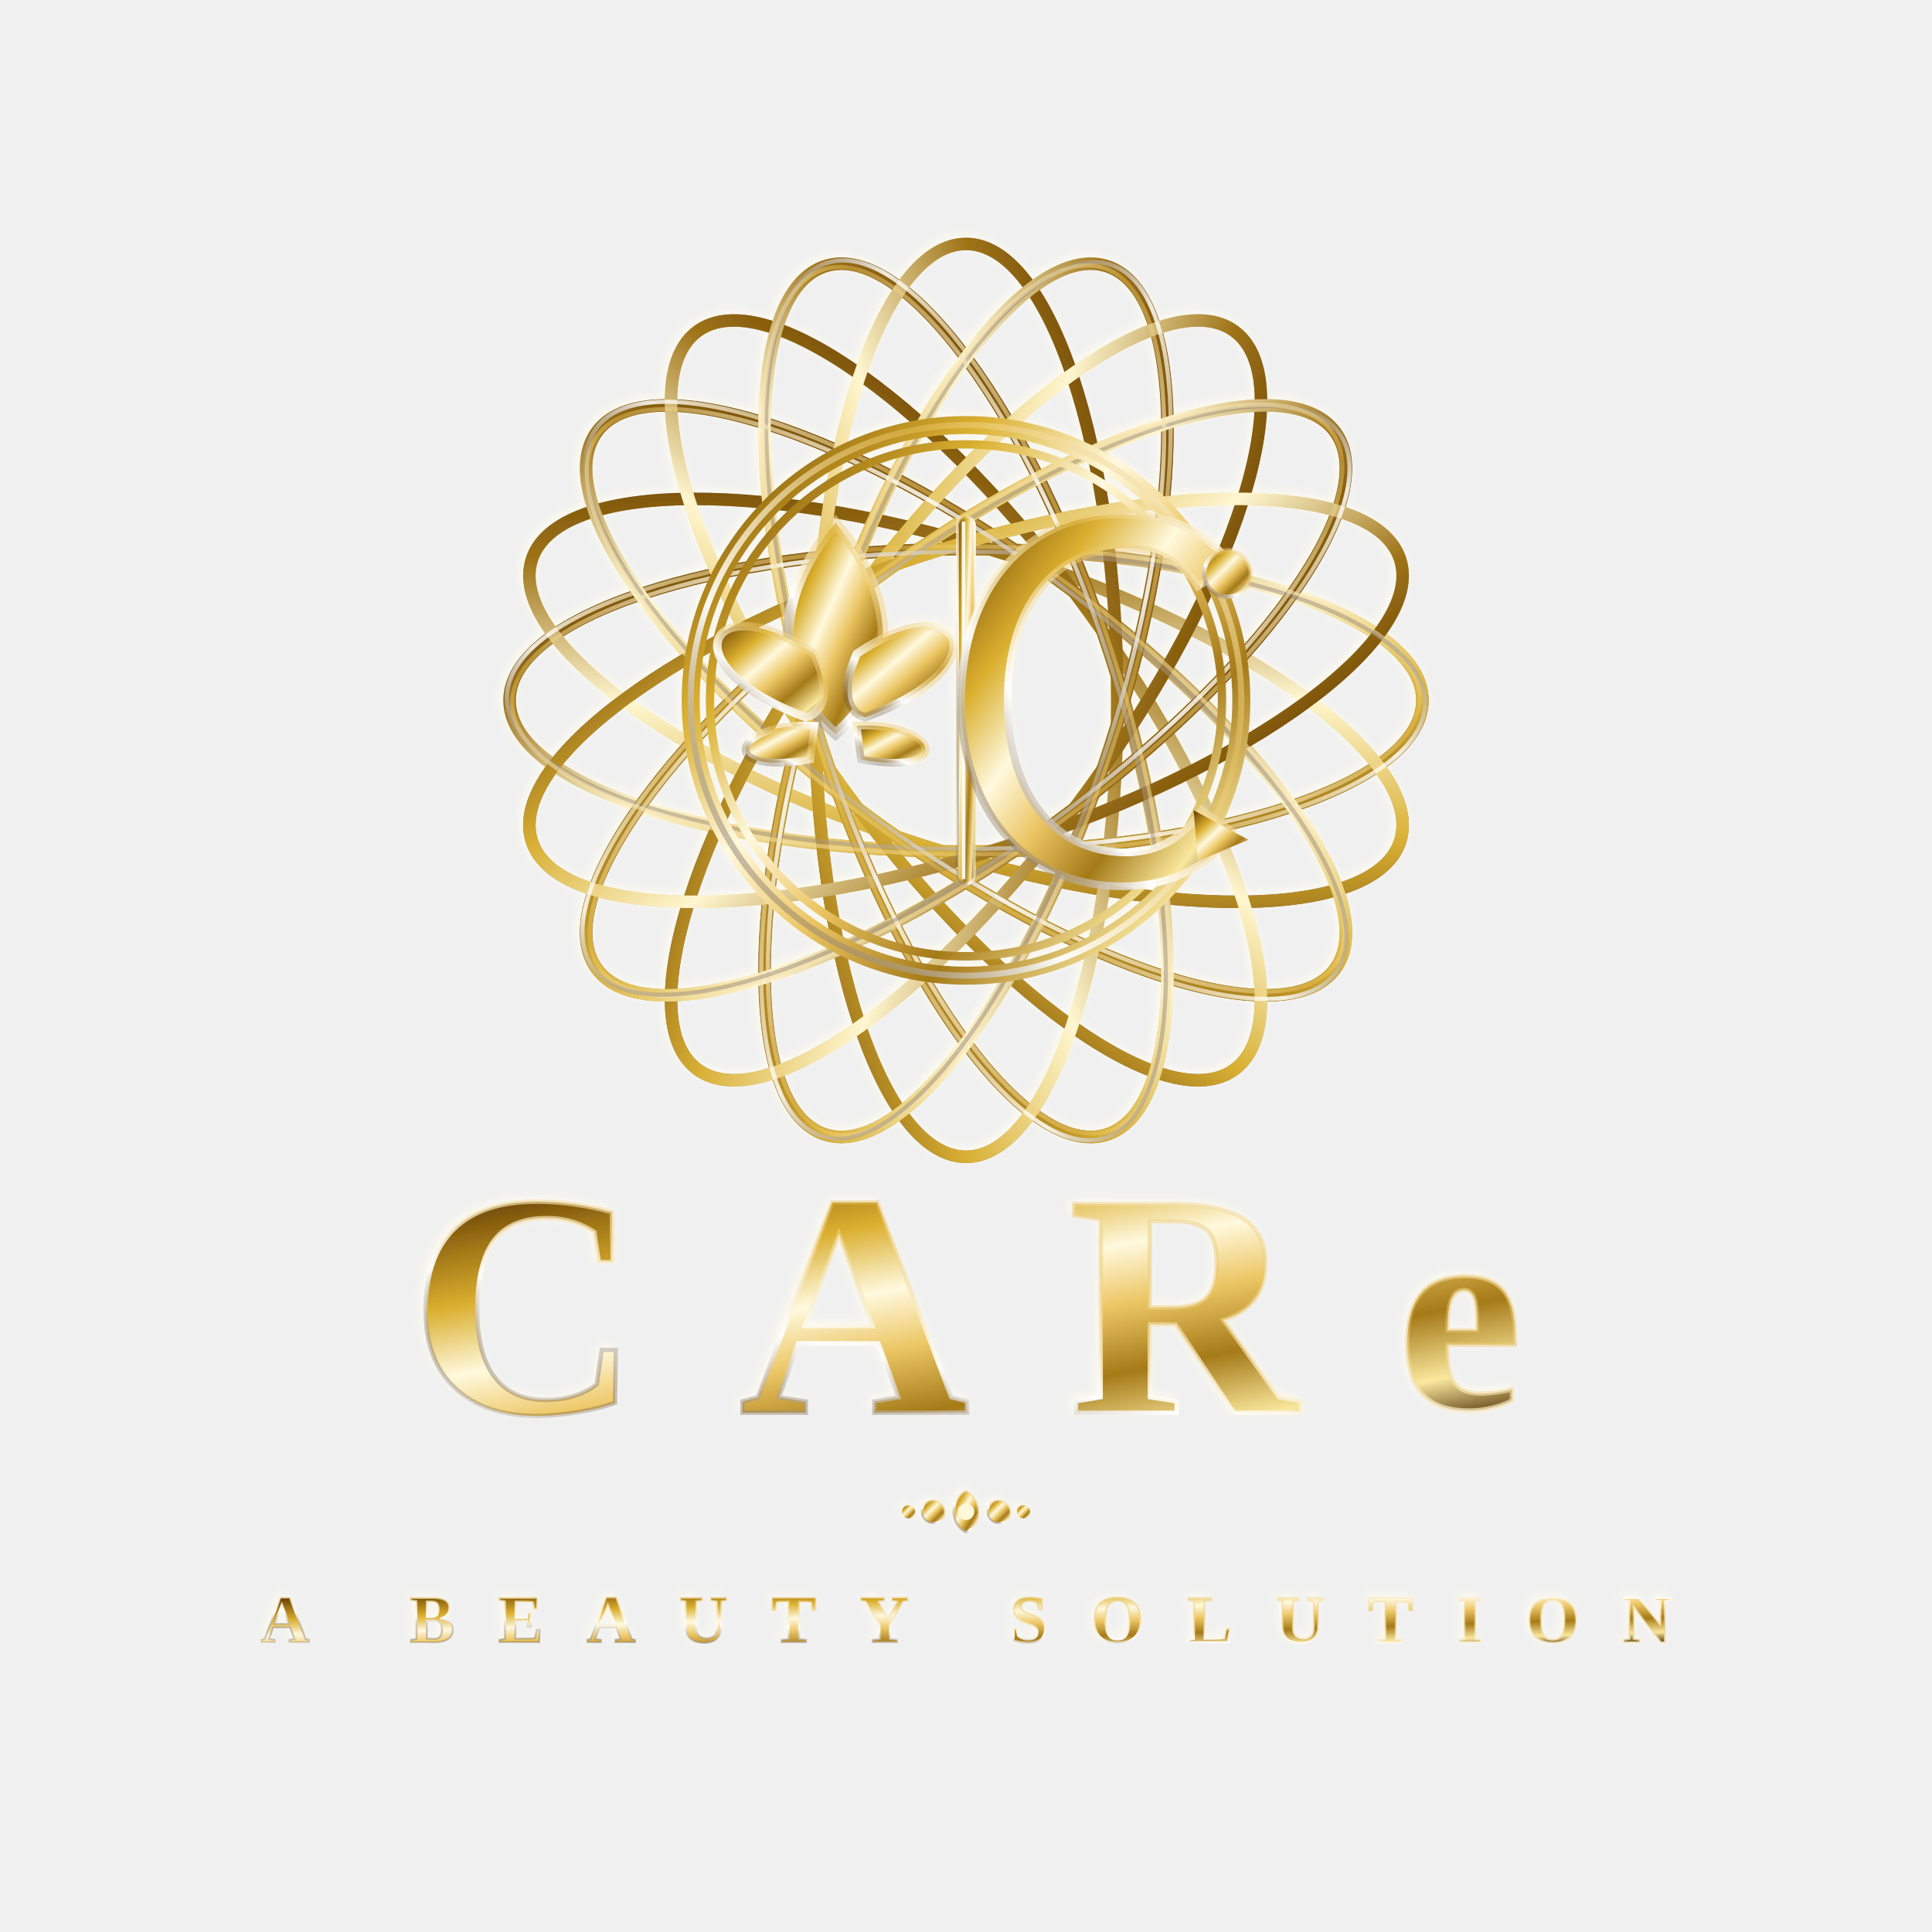
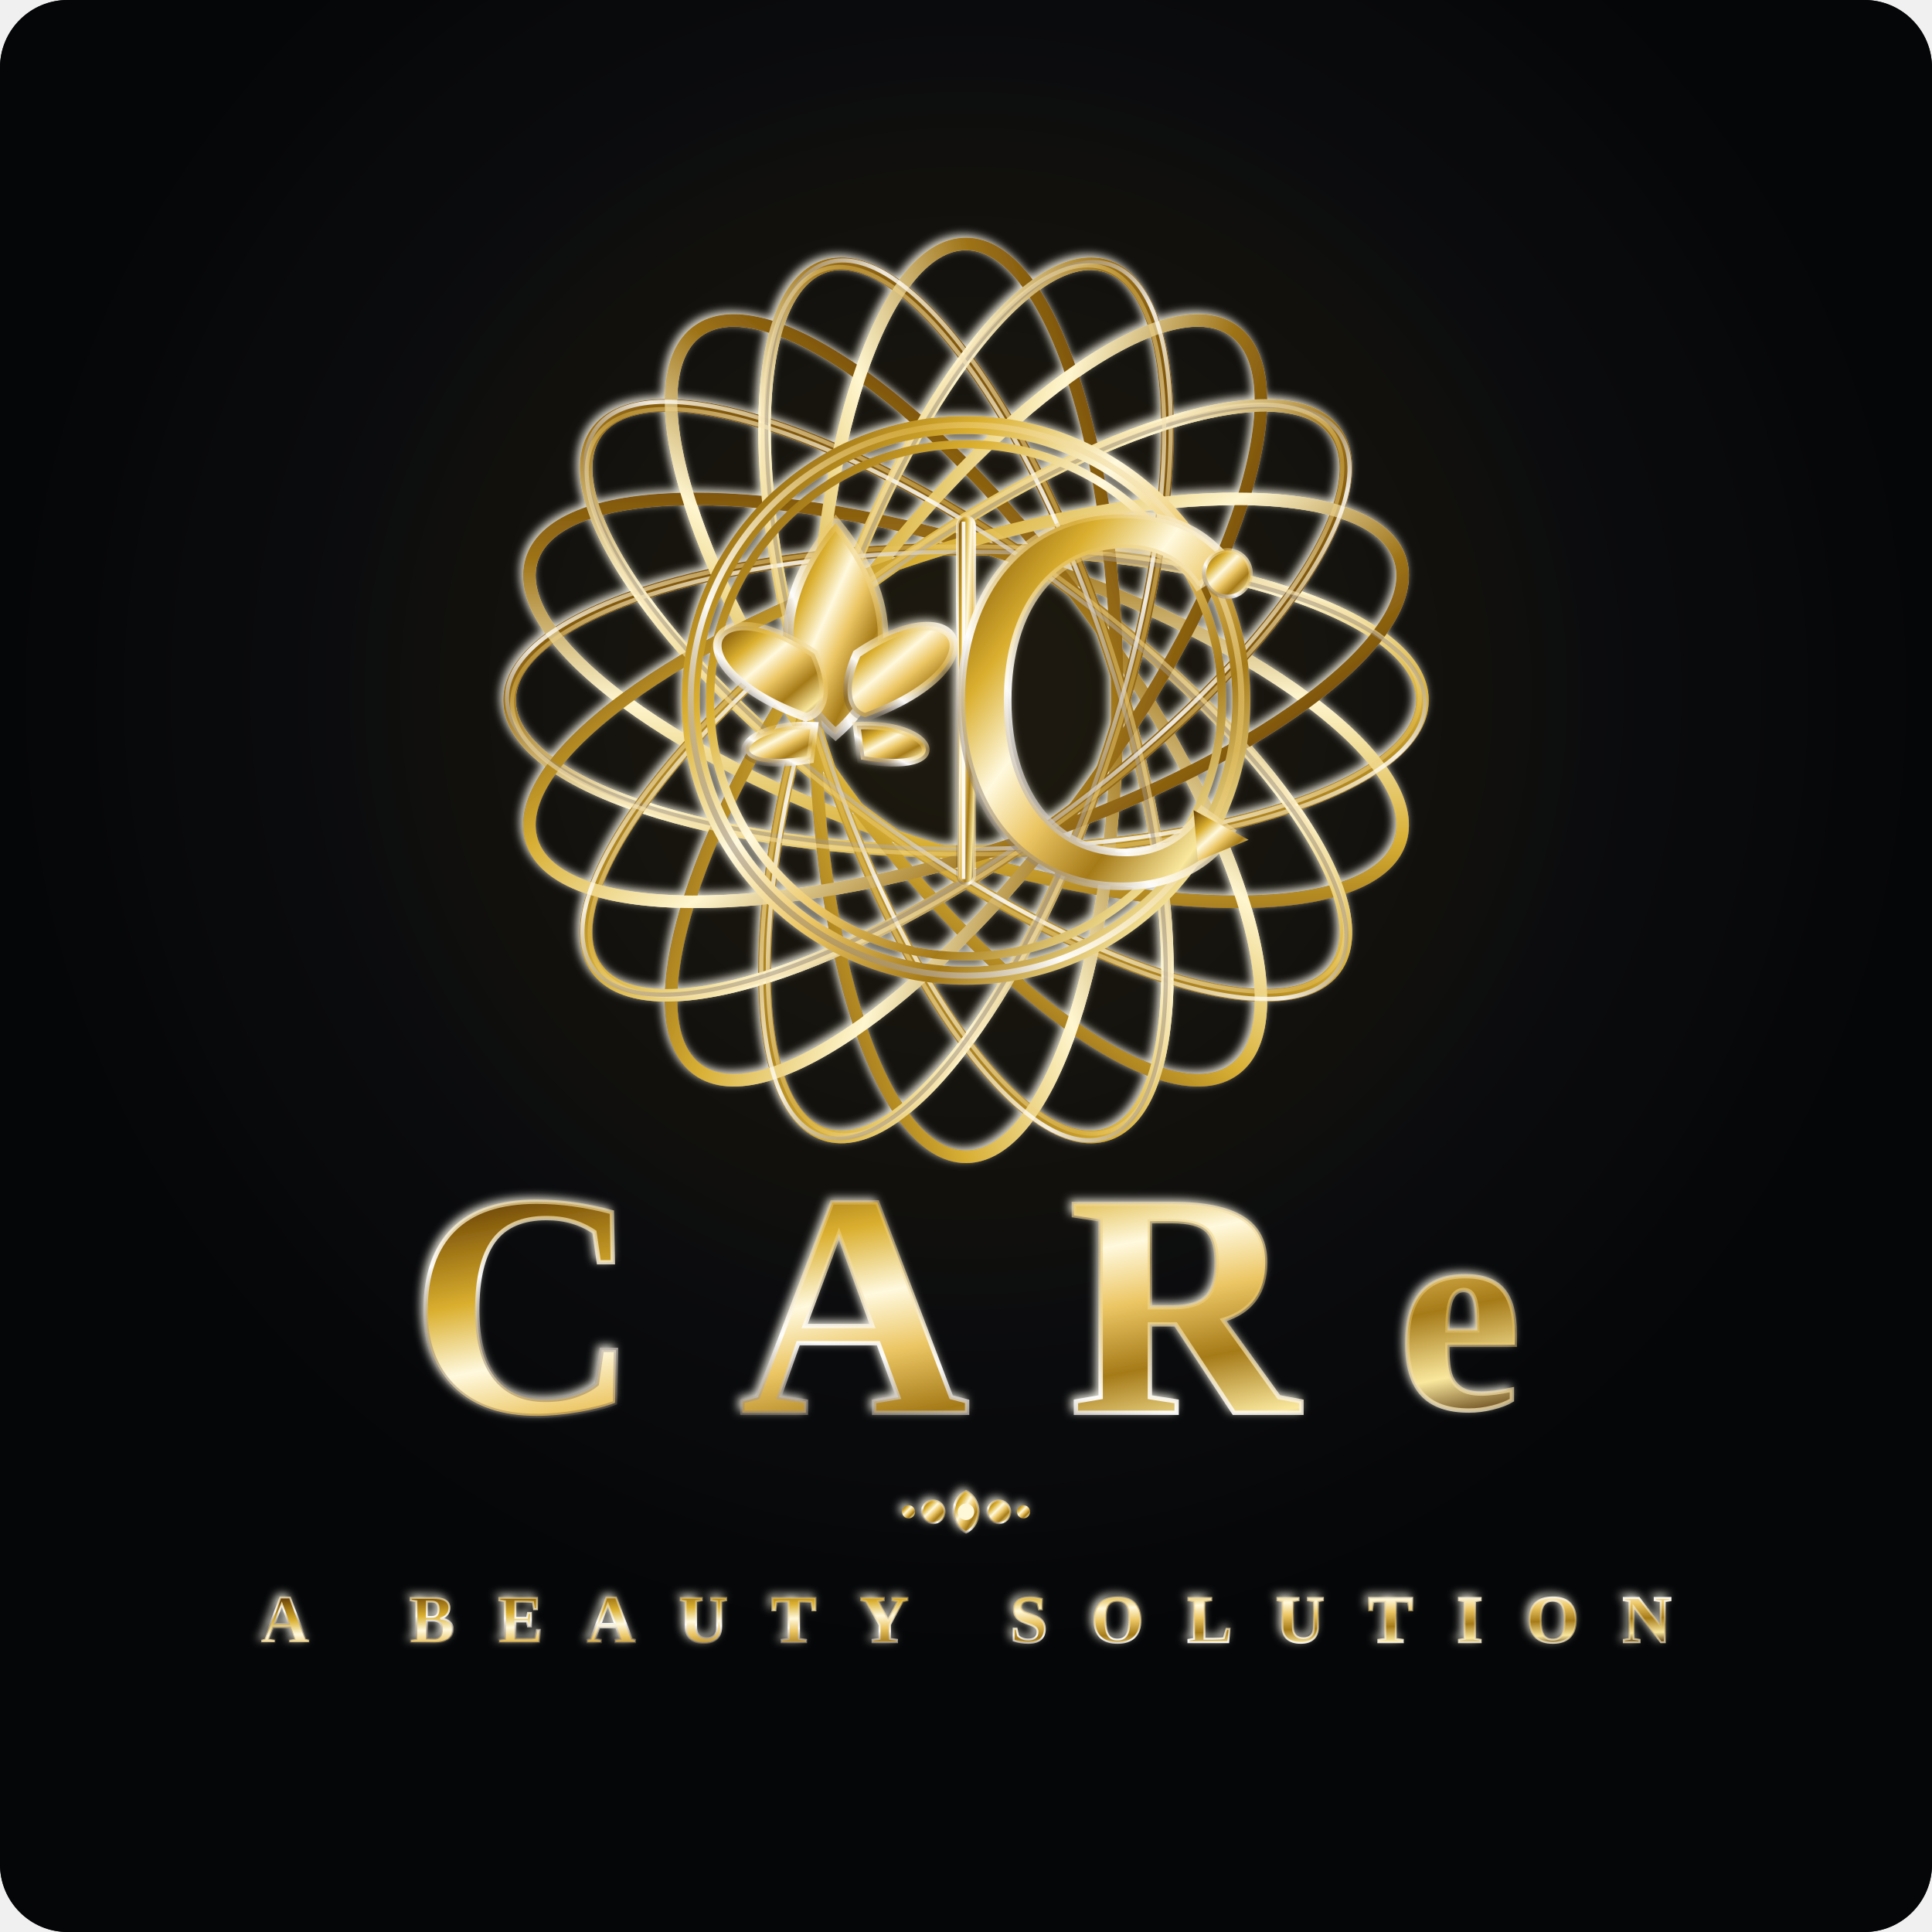
<svg xmlns="http://www.w3.org/2000/svg" viewBox="0 0 800 800" width="100%" height="100%">
+   <rect width="800" height="800" fill="#0A0B0D" rx="28" />
+   <radialGradient id="darkBgGlow" cx="50%" cy="36%" r="50%">
+     <stop offset="0%" stop-color="#2A2210" stop-opacity="0.6" />
+     <stop offset="70%" stop-color="#0A0B0D" stop-opacity="0.9" />
+     <stop offset="100%" stop-color="#050607" />
+   </radialGradient>
+   <rect width="800" height="800" fill="url(#darkBgGlow)" rx="28" />
  <defs>
    <linearGradient id="flGold3D" x1="0%" y1="0%" x2="100%" y2="100%">
      <stop offset="0%" stop-color="#5E3803" />
      <stop offset="12%" stop-color="#9C7215" />
      <stop offset="26%" stop-color="#DBB030" />
      <stop offset="42%" stop-color="#FFF9DE" />
      <stop offset="56%" stop-color="#ECC664" />
      <stop offset="72%" stop-color="#A57A18" />
      <stop offset="88%" stop-color="#FAE89E" />
      <stop offset="100%" stop-color="#4A2800" />
    </linearGradient>
    <linearGradient id="flGoldWire" x1="0%" y1="0%" x2="100%" y2="100%">
      <stop offset="0%" stop-color="#734907" />
      <stop offset="25%" stop-color="#D8AF33" />
      <stop offset="50%" stop-color="#FFF6D0" />
      <stop offset="75%" stop-color="#9E7317" />
      <stop offset="100%" stop-color="#5B3402" />
    </linearGradient>
    <linearGradient id="flGoldSpec" x1="0%" y1="100%" x2="100%" y2="0%">
      <stop offset="0%" stop-color="#3A1E00" stop-opacity="0.15" />
      <stop offset="35%" stop-color="#FFFFFF" stop-opacity="0.95" />
      <stop offset="70%" stop-color="#EAC45F" stop-opacity="0.45" />
      <stop offset="100%" stop-color="#FFFFFF" stop-opacity="0.95" />
    </linearGradient>
    <filter id="flBevel" x="-20%" y="-20%" width="140%" height="140%">
      <feDropShadow dx="2.5" dy="5.0" stdDeviation="4.0" flood-color="#221100" flood-opacity="0.38" />
      <feDropShadow dx="-1.2" dy="-1.2" stdDeviation="1.8" flood-color="#FFFDF0" flood-opacity="0.9" />
    </filter>
  </defs>
  <g id="full-master-logo" filter="url(#flBevel)">
    <g transform="translate(400, 290)">
      <g transform="scale(1.08) translate(-400, -310)">
        <ellipse cx="400" cy="310" rx="175" ry="58" transform="rotate(0.00 400 310)" fill="none" stroke="url(#flGoldWire)" stroke-width="4.8" />
        <ellipse cx="400" cy="310" rx="175" ry="58" transform="rotate(18.00 400 310)" fill="none" stroke="url(#flGoldWire)" stroke-width="4.8" />
        <ellipse cx="400" cy="310" rx="175" ry="58" transform="rotate(36.00 400 310)" fill="none" stroke="url(#flGoldWire)" stroke-width="4.8" />
        <ellipse cx="400" cy="310" rx="175" ry="58" transform="rotate(54.00 400 310)" fill="none" stroke="url(#flGoldWire)" stroke-width="4.8" />
        <ellipse cx="400" cy="310" rx="175" ry="58" transform="rotate(72.00 400 310)" fill="none" stroke="url(#flGoldWire)" stroke-width="4.8" />
        <ellipse cx="400" cy="310" rx="175" ry="58" transform="rotate(90.00 400 310)" fill="none" stroke="url(#flGoldWire)" stroke-width="4.8" />
        <ellipse cx="400" cy="310" rx="175" ry="58" transform="rotate(108.00 400 310)" fill="none" stroke="url(#flGoldWire)" stroke-width="4.8" />
        <ellipse cx="400" cy="310" rx="175" ry="58" transform="rotate(126.00 400 310)" fill="none" stroke="url(#flGoldWire)" stroke-width="4.8" />
        <ellipse cx="400" cy="310" rx="175" ry="58" transform="rotate(144.00 400 310)" fill="none" stroke="url(#flGoldWire)" stroke-width="4.8" />
        <ellipse cx="400" cy="310" rx="175" ry="58" transform="rotate(162.00 400 310)" fill="none" stroke="url(#flGoldWire)" stroke-width="4.8" />
        <ellipse cx="400" cy="310" rx="175" ry="58" transform="rotate(180.00 400 310)" fill="none" stroke="url(#flGoldWire)" stroke-width="4.8" />
        <ellipse cx="400" cy="310" rx="175" ry="58" transform="rotate(198.00 400 310)" fill="none" stroke="url(#flGoldWire)" stroke-width="4.8" />
        <ellipse cx="400" cy="310" rx="175" ry="58" transform="rotate(216.00 400 310)" fill="none" stroke="url(#flGoldWire)" stroke-width="4.8" />
        <ellipse cx="400" cy="310" rx="175" ry="58" transform="rotate(234.00 400 310)" fill="none" stroke="url(#flGoldWire)" stroke-width="4.8" />
        <ellipse cx="400" cy="310" rx="175" ry="58" transform="rotate(252.00 400 310)" fill="none" stroke="url(#flGoldWire)" stroke-width="4.8" />
        <ellipse cx="400" cy="310" rx="175" ry="58" transform="rotate(270.00 400 310)" fill="none" stroke="url(#flGoldWire)" stroke-width="4.8" />
        <ellipse cx="400" cy="310" rx="175" ry="58" transform="rotate(288.00 400 310)" fill="none" stroke="url(#flGoldWire)" stroke-width="4.8" />
        <ellipse cx="400" cy="310" rx="175" ry="58" transform="rotate(306.00 400 310)" fill="none" stroke="url(#flGoldWire)" stroke-width="4.8" />
        <ellipse cx="400" cy="310" rx="175" ry="58" transform="rotate(324.00 400 310)" fill="none" stroke="url(#flGoldWire)" stroke-width="4.8" />
        <ellipse cx="400" cy="310" rx="175" ry="58" transform="rotate(342.00 400 310)" fill="none" stroke="url(#flGoldWire)" stroke-width="4.8" />
        <ellipse cx="399" cy="309" rx="175" ry="58" transform="rotate(0.00 400 310)" fill="none" stroke="url(#flGoldSpec)" stroke-width="1.6" opacity="0.9" />
        <ellipse cx="399" cy="309" rx="175" ry="58" transform="rotate(36.00 400 310)" fill="none" stroke="url(#flGoldSpec)" stroke-width="1.6" opacity="0.9" />
        <ellipse cx="399" cy="309" rx="175" ry="58" transform="rotate(72.00 400 310)" fill="none" stroke="url(#flGoldSpec)" stroke-width="1.6" opacity="0.9" />
        <ellipse cx="399" cy="309" rx="175" ry="58" transform="rotate(108.00 400 310)" fill="none" stroke="url(#flGoldSpec)" stroke-width="1.6" opacity="0.9" />
        <ellipse cx="399" cy="309" rx="175" ry="58" transform="rotate(144.00 400 310)" fill="none" stroke="url(#flGoldSpec)" stroke-width="1.6" opacity="0.9" />
        <ellipse cx="399" cy="309" rx="175" ry="58" transform="rotate(180.00 400 310)" fill="none" stroke="url(#flGoldSpec)" stroke-width="1.6" opacity="0.9" />
        <ellipse cx="399" cy="309" rx="175" ry="58" transform="rotate(216.00 400 310)" fill="none" stroke="url(#flGoldSpec)" stroke-width="1.6" opacity="0.9" />
        <ellipse cx="399" cy="309" rx="175" ry="58" transform="rotate(252.00 400 310)" fill="none" stroke="url(#flGoldSpec)" stroke-width="1.6" opacity="0.9" />
        <ellipse cx="399" cy="309" rx="175" ry="58" transform="rotate(288.00 400 310)" fill="none" stroke="url(#flGoldSpec)" stroke-width="1.6" opacity="0.9" />
        <ellipse cx="399" cy="309" rx="175" ry="58" transform="rotate(324.00 400 310)" fill="none" stroke="url(#flGoldSpec)" stroke-width="1.6" opacity="0.9" />
      </g>
      <circle cx="0" cy="0" r="114" fill="none" stroke="url(#flGold3D)" stroke-width="7.5" />
      <circle cx="0" cy="0" r="114" fill="none" stroke="url(#flGoldSpec)" stroke-width="2.5" />
      <circle cx="0" cy="0" r="106" fill="none" stroke="url(#flGold3D)" stroke-width="3.5" />
      <rect x="-3.5" y="-76" width="7.0" height="152" rx="3.5" fill="url(#flGold3D)" stroke="url(#flGoldSpec)" stroke-width="1.2" />
      <line x1="-1.0" y1="-74" x2="-1.0" y2="74" stroke="#FFFFFF" stroke-width="1.5" opacity="0.9" />
      <g transform="translate(-54, 0) scale(1.75)">
        <path d="M 0 -42 C -15 -24, -15 -5, 0 8 C 15 -5, 15 -24, 0 -42 Z" fill="url(#flGold3D)" stroke="url(#flGoldSpec)" stroke-width="2.5" />
        <path d="M -5 -11 C -30 -28, -40 -8, -7 4 C -3 3, -1 -2, -5 -11 Z" fill="url(#flGold3D)" stroke="url(#flGoldSpec)" stroke-width="2" />
        <path d="M 5 -11 C 30 -28, 40 -8, 7 4 C 3 3, 1 -2, 5 -11 Z" fill="url(#flGold3D)" stroke="url(#flGoldSpec)" stroke-width="2" />
        <path d="M -5 6 C -24 5, -29 18, -6 14 Z" fill="url(#flGold3D)" stroke="url(#flGoldSpec)" stroke-width="1.8" />
        <path d="M 5 6 C 24 5, 29 18, 6 14 Z" fill="url(#flGold3D)" stroke="url(#flGoldSpec)" stroke-width="1.8" />
        <path d="M 0 8 L 0 32" stroke="url(#flGold3D)" stroke-width="4.5" stroke-linecap="round" />
      </g>
      <g transform="translate(54, 0) scale(1.75)">
        <path d="M 32 -32 C 26 -40, 18 -44, 6 -44 C -17 -44 -32 -26 -32 0 C -32 26 -17 44 6 44 C 19 44 28 38 32 31 L 25 26 C 21 32 15 36 7 36 C -10 36 -21 22 -21 0 C -21 -22 -10 -36 7 -36 C 15 -36 21 -32 24 -27 Z" fill="url(#flGold3D)" stroke="url(#flGoldSpec)" stroke-width="1.8" />
        <circle cx="31" cy="-30" r="5.5" fill="url(#flGold3D)" stroke="url(#flGoldSpec)" stroke-width="1" />
        <path d="M 23 26 L 36 33 L 24 38 Z" fill="url(#flGold3D)" />
      </g>
    </g>
    <g transform="translate(400, 585)" text-anchor="middle">
      <text font-family="'Cinzel', 'Playfair Display', 'Times New Roman', Georgia, serif" font-size="132" font-weight="700" letter-spacing="14" fill="url(#flGold3D)" stroke="url(#flGoldSpec)" stroke-width="1.8">
        <tspan>C</tspan>
        <tspan dx="8">A</tspan>
        <tspan dx="8">R</tspan>
        <tspan dx="8" font-size="116" dy="-2">e</tspan>
      </text>
    </g>
    <g transform="translate(400, 626)">
      <line x1="-310" y1="0" x2="-42" y2="0" stroke="url(#flGold3D)" stroke-width="2.6" stroke-linecap="round" />
      <line x1="-310" y1="-0.8" x2="-42" y2="-0.8" stroke="url(#flGoldSpec)" stroke-width="0.8" />
      <line x1="42" y1="0" x2="310" y2="0" stroke="url(#flGold3D)" stroke-width="2.6" stroke-linecap="round" />
      <line x1="42" y1="-0.8" x2="310" y2="-0.8" stroke="url(#flGoldSpec)" stroke-width="0.8" />
      <g transform="scale(0.85)">
        <path d="M 0 -10 C -8 -6, -8 6, 0 10 C 8 6, 8 -6, 0 -10 Z" fill="url(#flGold3D)" stroke="url(#flGoldSpec)" stroke-width="1.2" />
        <circle cx="-16" cy="0" r="5.5" fill="url(#flGold3D)" stroke="url(#flGoldSpec)" stroke-width="1.0" />
        <circle cx="16" cy="0" r="5.5" fill="url(#flGold3D)" stroke="url(#flGoldSpec)" stroke-width="1.0" />
        <circle cx="-28" cy="0" r="3.2" fill="url(#flGold3D)" />
        <circle cx="28" cy="0" r="3.2" fill="url(#flGold3D)" />
        <circle cx="0" cy="0" r="4.0" fill="#FFF8D8" />
      </g>
    </g>
    <g transform="translate(400, 680)" text-anchor="middle">
      <text font-family="'Cinzel', 'Playfair Display', 'Times New Roman', Georgia, serif" font-size="28" font-weight="700" letter-spacing="18" fill="url(#flGold3D)" stroke="url(#flGoldSpec)" stroke-width="0.8">
        A BEAUTY SOLUTION
      </text>
    </g>
  </g>
</svg>
